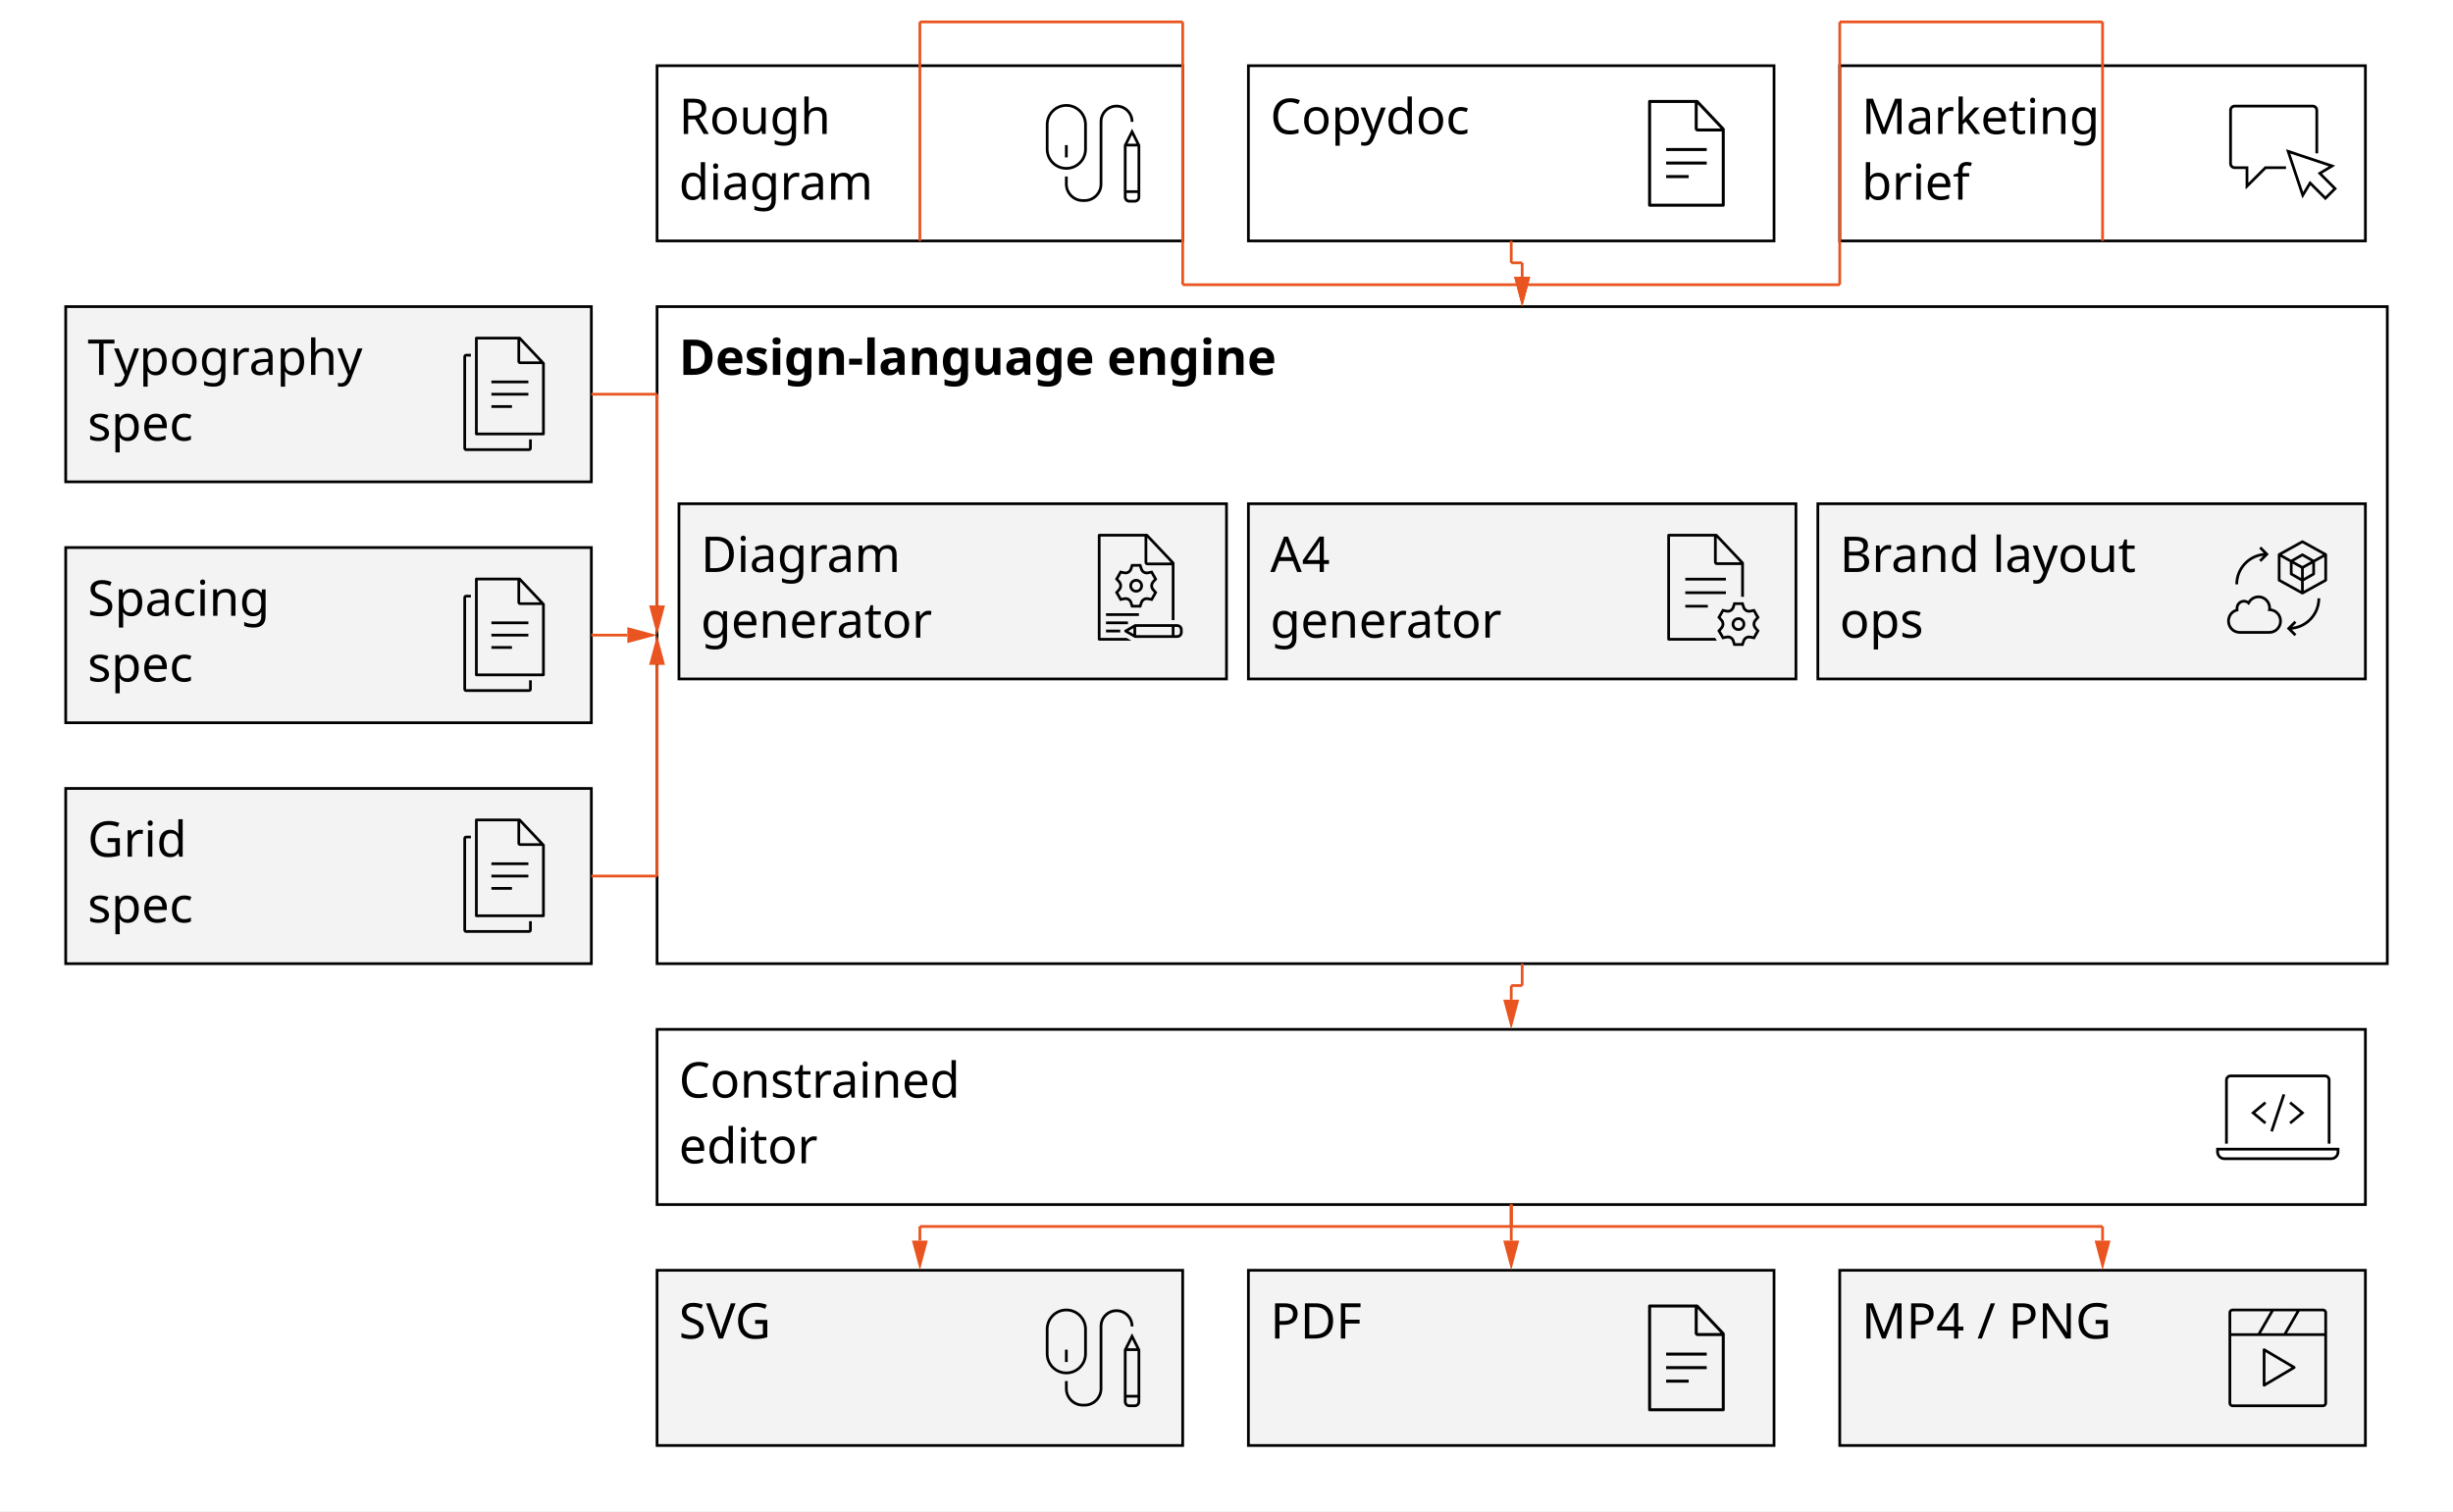
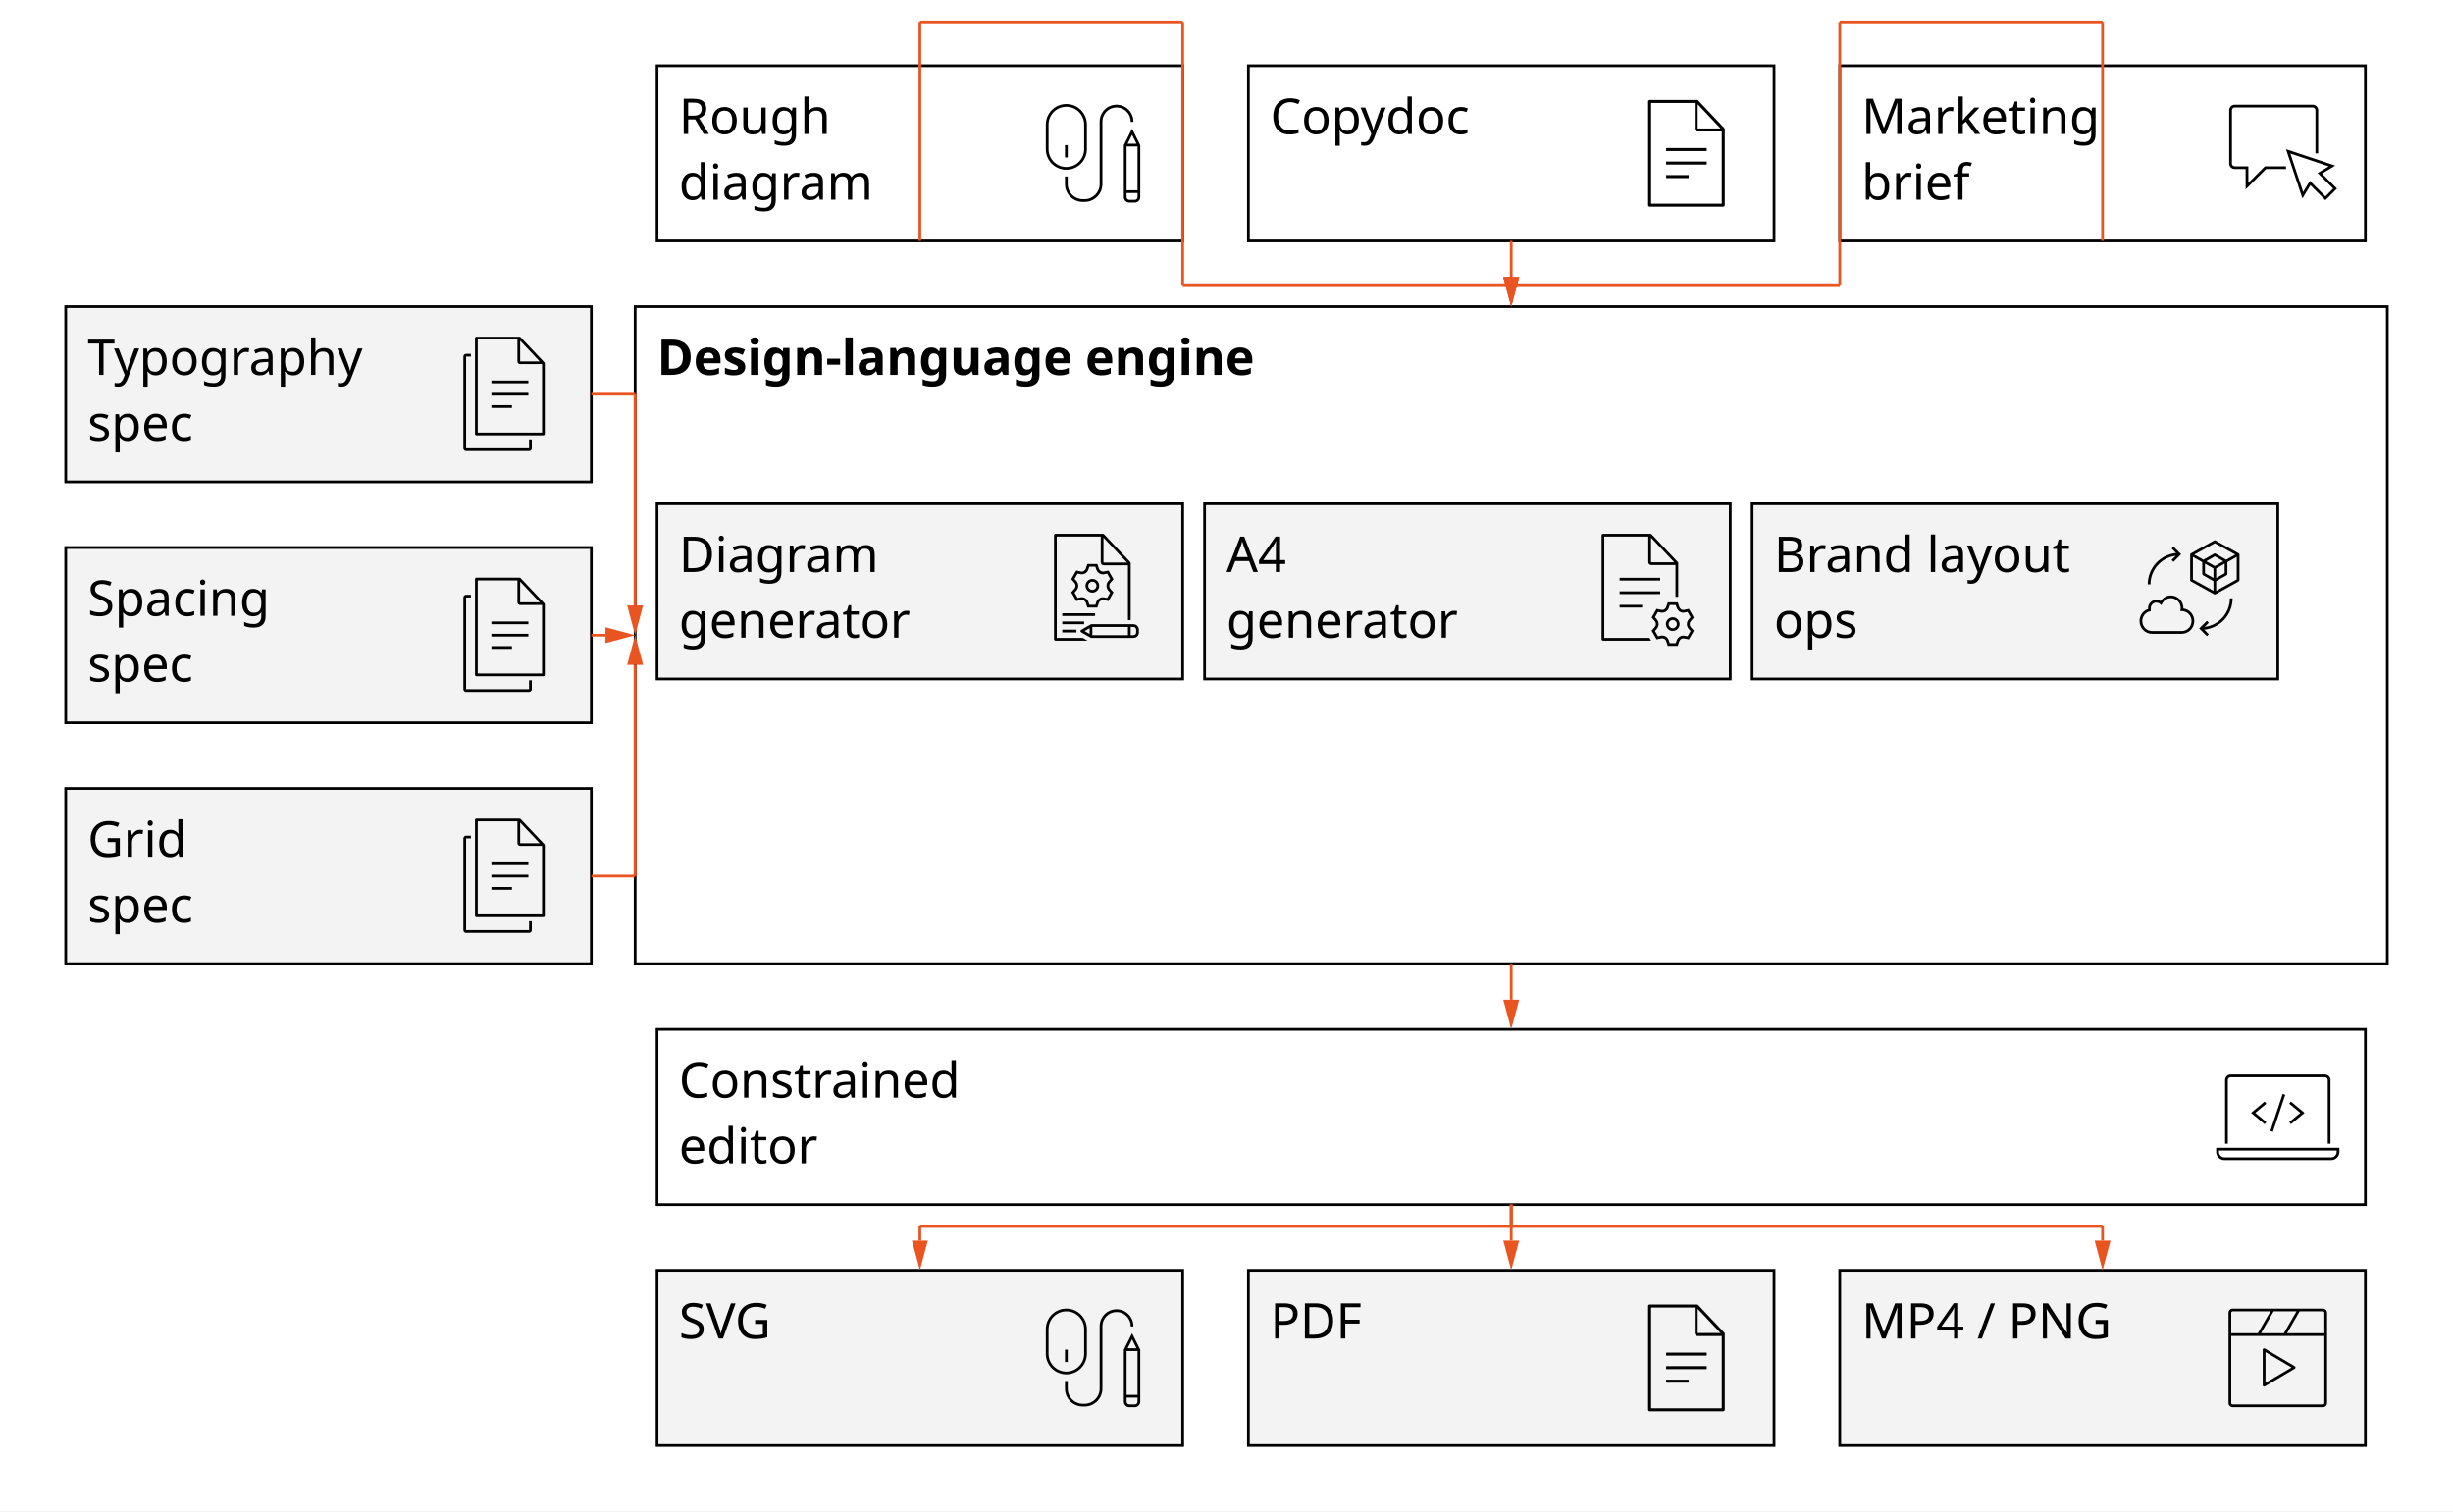
<svg xmlns="http://www.w3.org/2000/svg" width="896" height="552" viewBox="0 0 896 552" xml:space="preserve">
  <rect width="896" height="552" fill="#FFFFFF" />
  <g data-component-id="input_dg">
    <rect x="240" y="24" width="192" height="64" fill="#FFFFFF" stroke="#000000" stroke-width="1" stroke-miterlimit="10" />
    <text font-family="Ubuntu Sans">
      <tspan x="248" y="48.92" font-size="18" font-weight="400" fill="#000000">Rough</tspan>
      <tspan x="248" y="72.92" font-size="18" font-weight="400" fill="#000000">diagram</tspan>
    </text>
    <g class="dg-icon" transform="translate(376 32)">
      <path d="M31.833 6.25C35.239 6.25 38 9.011 38 12.417V12.513H37V12.417C37 9.564 34.687 7.25 31.833 7.25C28.98 7.25 26.667 9.564 26.667 12.417V35.25C26.667 38.84 23.757 41.75 20.167 41.75H19.5C15.91 41.75 13 38.84 13 35.25V32.461H14V35.25C14 38.288 16.462 40.75 19.5 40.75H20.167C23.204 40.75 25.667 38.288 25.667 35.25V12.417C25.667 9.011 28.427 6.25 31.833 6.25Z" fill="#000000" />
      <path d="M14 25.5H13V21H14V25.5Z" fill="#000000" />
      <path fill-rule="evenodd" clip-rule="evenodd" d="M13.5 6C17.642 6 21 9.358 21 13.5V22.5C21 26.642 17.642 30 13.5 30C9.358 30 6 26.642 6 22.5V13.5C6 9.358 9.358 6 13.5 6ZM13.5 7C9.91 7 7 9.91 7 13.5V22.5C7 26.09 9.91 29 13.5 29C17.09 29 20 26.09 20 22.5V13.5C20 9.91 17.09 7 13.5 7Z" fill="#000000" />
      <path fill-rule="evenodd" clip-rule="evenodd" d="M40.5 21V40C40.5 41.105 39.605 42 38.5 42H36.5C35.464 42 34.613 41.213 34.511 40.204L34.5 40V21L37.5 15L40.5 21ZM35.5 38.5V40C35.5 40.552 35.948 41 36.5 41H38.5C39.052 41 39.5 40.552 39.5 40V38.5H35.5ZM35.5 37.5H39.5V21.5H35.5V37.5ZM35.868 20.5H39.132L37.5 17.236L35.868 20.5Z" fill="#000000" />
    </g>
  </g>
  <g data-component-id="input_a4">
    <rect x="456" y="24" width="192" height="64" fill="#FFFFFF" stroke="#000000" stroke-width="1" stroke-miterlimit="10" />
    <text font-family="Ubuntu Sans">
      <tspan x="464" y="48.92" font-size="18" font-weight="400" fill="#000000">Copydoc</tspan>
    </text>
    <g class="dg-icon" transform="translate(592 32)">
      <path d="M24.823 33.049H16.588V31.951H24.823V33.049Z" fill="#000000" />
      <path d="M31.411 28.107H16.588V27.01H31.411V28.107Z" fill="#000000" />
      <path d="M31.411 23.166H16.588V22.068H31.411V23.166Z" fill="#000000" />
      <path fill-rule="evenodd" clip-rule="evenodd" d="M27.881 4.5C28.032 4.5 28.177 4.562 28.28 4.672L37.85 14.795C37.946 14.897 38 15.032 38 15.172V42.951L37.989 43.062C37.945 43.276 37.776 43.445 37.562 43.489L37.451 43.5H10.549C10.284 43.5 10.062 43.312 10.011 43.062L10 42.951V5.049C10 4.746 10.246 4.5 10.549 4.5H27.881ZM11.098 42.402H36.902V16.029H28.117C27.511 16.029 27.02 15.537 27.02 14.931V5.598H11.098V42.402ZM28.117 14.931H36.467L28.117 6.098V14.931Z" fill="#000000" />
    </g>
  </g>
  <g data-component-id="input_blo">
    <rect x="672" y="24" width="192" height="64" fill="#FFFFFF" stroke="#000000" stroke-width="1" stroke-miterlimit="10" />
    <text font-family="Ubuntu Sans">
      <tspan x="680" y="48.92" font-size="18" font-weight="400" fill="#000000">Marketing</tspan>
      <tspan x="680" y="72.92" font-size="18" font-weight="400" fill="#000000">brief</tspan>
    </text>
    <g class="dg-icon" transform="translate(808 32)">
      <path fill-rule="evenodd" clip-rule="evenodd" d="M45 28.5L40.155 31.41L45.63 36.885L41.385 41.13L35.91 35.655L33 40.5L27 22.5L45 28.5ZM33.261 38.122L35.712 34.043L41.385 39.716L44.216 36.885L38.543 31.212L42.622 28.761L28.58 24.08L33.261 38.122Z" fill="#000000" />
      <path d="M36.954 6.261C37.963 6.363 38.75 7.214 38.75 8.25V24H37.75V8.25C37.75 7.732 37.357 7.306 36.852 7.255L36.75 7.25H8.25C7.698 7.25 7.25 7.698 7.25 8.25V27.75C7.25 28.302 7.698 28.75 8.25 28.75H13.25V34.793L19.293 28.75H27V29.75H19.707L12.25 37.207V29.75H8.25C7.145 29.75 6.25 28.855 6.25 27.75V8.25C6.25 7.145 7.145 6.25 8.25 6.25H36.75L36.954 6.261Z" fill="#000000" />
    </g>
  </g>
  <g data-component-id="spec_typo">
    <rect x="24" y="112" width="192" height="64" fill="#F3F3F3" stroke="#000000" stroke-width="1" stroke-miterlimit="10" />
    <text font-family="Ubuntu Sans">
      <tspan x="32" y="136.92" font-size="18" font-weight="400" fill="#000000">Typography</tspan>
      <tspan x="32" y="160.92" font-size="18" font-weight="400" fill="#000000">spec</tspan>
    </text>
    <g class="dg-icon" transform="translate(160 120)">
      <path d="M27 29H19.5V28H27V29Z" fill="#000000" />
      <path d="M33 24.5H19.5V23.5H33V24.5Z" fill="#000000" />
      <path d="M33 20H19.5V19H33V20Z" fill="#000000" />
      <path d="M12 10.25H10.25V43.75H33.25V40.5H34.25V43.75C34.25 44.302 33.802 44.75 33.25 44.75H10.25C9.698 44.75 9.25 44.302 9.25 43.75V10.25C9.25 9.698 9.698 9.25 10.25 9.25H12V10.25Z" fill="#000000" />
      <path fill-rule="evenodd" clip-rule="evenodd" d="M29.784 3C29.922 3 30.054 3.056 30.148 3.156L38.863 12.376C38.951 12.469 39 12.592 39 12.72V38.5C39 38.776 38.776 39 38.5 39H14C13.724 39 13.5 38.776 13.5 38.5V3.5C13.5 3.258 13.671 3.056 13.899 3.01L14 3H29.784ZM14.5 38H38V13H30C29.448 13 29 12.552 29 12V4H14.5V38ZM30 12H37.133L30 4.456V12Z" fill="#000000" />
    </g>
  </g>
  <g data-component-id="spec_spacing">
    <rect x="24" y="200" width="192" height="64" fill="#F3F3F3" stroke="#000000" stroke-width="1" stroke-miterlimit="10" />
    <text font-family="Ubuntu Sans">
      <tspan x="32" y="224.92" font-size="18" font-weight="400" fill="#000000">Spacing</tspan>
      <tspan x="32" y="248.92" font-size="18" font-weight="400" fill="#000000">spec</tspan>
    </text>
    <g class="dg-icon" transform="translate(160 208)">
      <path d="M27 29H19.5V28H27V29Z" fill="#000000" />
      <path d="M33 24.5H19.5V23.5H33V24.5Z" fill="#000000" />
      <path d="M33 20H19.5V19H33V20Z" fill="#000000" />
      <path d="M12 10.25H10.25V43.75H33.25V40.5H34.25V43.75C34.25 44.302 33.802 44.75 33.25 44.75H10.25C9.698 44.75 9.25 44.302 9.25 43.75V10.25C9.25 9.698 9.698 9.25 10.25 9.25H12V10.25Z" fill="#000000" />
      <path fill-rule="evenodd" clip-rule="evenodd" d="M29.784 3C29.922 3 30.054 3.056 30.148 3.156L38.863 12.376C38.951 12.469 39 12.592 39 12.72V38.5C39 38.776 38.776 39 38.5 39H14C13.724 39 13.5 38.776 13.5 38.5V3.5C13.5 3.258 13.671 3.056 13.899 3.01L14 3H29.784ZM14.5 38H38V13H30C29.448 13 29 12.552 29 12V4H14.5V38ZM30 12H37.133L30 4.456V12Z" fill="#000000" />
    </g>
  </g>
  <g data-component-id="spec_grid">
    <rect x="24" y="288" width="192" height="64" fill="#F3F3F3" stroke="#000000" stroke-width="1" stroke-miterlimit="10" />
    <text font-family="Ubuntu Sans">
      <tspan x="32" y="312.92" font-size="18" font-weight="400" fill="#000000">Grid</tspan>
      <tspan x="32" y="336.92" font-size="18" font-weight="400" fill="#000000">spec</tspan>
    </text>
    <g class="dg-icon" transform="translate(160 296)">
      <path d="M27 29H19.5V28H27V29Z" fill="#000000" />
      <path d="M33 24.5H19.5V23.5H33V24.5Z" fill="#000000" />
      <path d="M33 20H19.5V19H33V20Z" fill="#000000" />
      <path d="M12 10.25H10.25V43.75H33.25V40.5H34.25V43.75C34.25 44.302 33.802 44.75 33.25 44.75H10.25C9.698 44.75 9.25 44.302 9.25 43.75V10.25C9.25 9.698 9.698 9.25 10.25 9.25H12V10.25Z" fill="#000000" />
      <path fill-rule="evenodd" clip-rule="evenodd" d="M29.784 3C29.922 3 30.054 3.056 30.148 3.156L38.863 12.376C38.951 12.469 39 12.592 39 12.72V38.5C39 38.776 38.776 39 38.5 39H14C13.724 39 13.5 38.776 13.5 38.5V3.5C13.5 3.258 13.671 3.056 13.899 3.01L14 3H29.784ZM14.5 38H38V13H30C29.448 13 29 12.552 29 12V4H14.5V38ZM30 12H37.133L30 4.456V12Z" fill="#000000" />
    </g>
  </g>
  <g data-component-id="engine">
-     <rect x="240" y="112" width="632" height="240" fill="#FFFFFF" stroke="#000000" stroke-width="1" stroke-miterlimit="10" />
-     <text font-family="Ubuntu Sans">
-       <tspan x="248" y="136.92" font-size="18" font-weight="700" fill="#000000">Design-language engine</tspan>
+     <rect x="232" y="112" width="640" height="240" fill="#FFFFFF" stroke="#000000" stroke-width="1" stroke-miterlimit="10" />
+     <text font-family="Ubuntu Sans">
+       <tspan x="240" y="136.92" font-size="18" font-weight="700" fill="#000000">Design-language engine</tspan>
    </text>
  </g>
  <g data-component-id="eng_dg">
-     <rect x="248" y="184" width="200" height="64" fill="#F3F3F3" stroke="#000000" stroke-width="1" stroke-miterlimit="10" />
-     <text font-family="Ubuntu Sans">
-       <tspan x="256" y="208.92" font-size="18" font-weight="400" fill="#000000">Diagram</tspan>
-       <tspan x="256" y="232.92" font-size="18" font-weight="400" fill="#000000">generator</tspan>
-     </text>
-     <g class="dg-icon" transform="translate(392 192)">
+     <rect x="240" y="184" width="192" height="64" fill="#F3F3F3" stroke="#000000" stroke-width="1" stroke-miterlimit="10" />
+     <text font-family="Ubuntu Sans">
+       <tspan x="248" y="208.92" font-size="18" font-weight="400" fill="#000000">Diagram</tspan>
+       <tspan x="248" y="232.92" font-size="18" font-weight="400" fill="#000000">generator</tspan>
+     </text>
+     <g class="dg-icon" transform="translate(376 192)">
      <path fill-rule="evenodd" clip-rule="evenodd" d="M26.881 3C27.032 3 27.177 3.062 27.28 3.172L36.85 13.295C36.946 13.397 37 13.532 37 13.672V34.5H36V14.48H27.117C26.538 14.48 26.069 14.011 26.068 13.432V4H10V41H19.487L21.23 42H9.549C9.284 42 9.062 41.812 9.011 41.562L9 41.451V3.549C9 3.246 9.246 3 9.549 3H26.881ZM27.068 13.432C27.069 13.458 27.09 13.48 27.117 13.48H35.649L27.068 4.402V13.432Z" fill="#000000" />
      <path fill-rule="evenodd" clip-rule="evenodd" d="M18.899 38.934C18.564 38.741 18.564 38.259 18.899 38.066L22.385 36.066C22.46 36.023 22.546 36 22.634 36L38 36C39.104 36 40 36.895 40 38V39C40 40.105 39.104 41 38 41L22.634 41C22.546 41 22.46 40.977 22.385 40.934L18.899 38.934ZM37 40H38C38.552 40 39 39.552 39 39V38C39 37.448 38.552 37 38 37H37V40ZM36 40V37L23 37L23 40L36 40ZM22 39.56L22 37.44L20.152 38.5L22 39.56Z" fill="#000000" />
      <path d="M17.212 38C17.171 38.162 17.15 38.328 17.149 38.495L17.14 38.5L17.149 38.506C17.15 38.672 17.172 38.838 17.213 39H12V38H17.212Z" fill="#000000" />
      <path d="M20 36H12V35H20V36Z" fill="#000000" />
      <path d="M24 33H12V32H24V33Z" fill="#000000" />
      <path fill-rule="evenodd" clip-rule="evenodd" d="M23.001 19.464C24.381 19.464 25.501 20.583 25.501 21.964C25.501 23.344 24.381 24.463 23.001 24.464C21.62 24.464 20.501 23.345 20.501 21.964C20.501 20.583 21.62 19.464 23.001 19.464ZM23.001 20.464C22.172 20.464 21.501 21.135 21.501 21.964C21.501 22.792 22.173 23.464 23.001 23.464C23.829 23.463 24.501 22.792 24.501 21.964C24.501 21.136 23.829 20.464 23.001 20.464Z" fill="#000000" />
      <path fill-rule="evenodd" clip-rule="evenodd" d="M25.376 15.68L25.377 15.684C25.5 16.061 25.754 16.377 26.087 16.572C26.419 16.768 26.81 16.831 27.185 16.754L28.911 16.398L30.721 19.581L29.565 20.899L29.564 20.898C29.308 21.192 29.165 21.575 29.165 21.973C29.165 22.37 29.308 22.751 29.564 23.045L30.721 24.364L28.911 27.547L28.199 27.399L27.186 27.191L27.185 27.19C26.81 27.113 26.42 27.178 26.087 27.373C25.754 27.569 25.5 27.884 25.377 28.262L25.374 28.27L24.819 29.928H21.166L20.946 29.225L20.642 28.244L20.589 28.105C20.453 27.79 20.223 27.527 19.932 27.355C19.599 27.16 19.207 27.096 18.833 27.174L17.113 27.528L15.275 24.36L16.436 23.037L16.438 23.034C16.698 22.739 16.844 22.355 16.844 21.955C16.844 21.555 16.698 21.171 16.438 20.876L16.436 20.873L15.278 19.553L17.093 16.39L18.815 16.745C19.19 16.823 19.581 16.759 19.914 16.564C20.247 16.368 20.501 16.052 20.624 15.675L20.626 15.669L21.18 14H24.823L25.376 15.68ZM21.575 15.983L21.491 16.207C21.273 16.716 20.898 17.144 20.421 17.425L20.212 17.535C19.715 17.769 19.154 17.837 18.613 17.725L17.6 17.516L16.501 19.431L17.188 20.214C17.61 20.693 17.844 21.313 17.844 21.955L17.833 22.194C17.783 22.75 17.557 23.277 17.188 23.696L16.501 24.48L17.617 26.403L18.63 26.194C19.248 26.066 19.892 26.173 20.438 26.493C20.983 26.814 21.395 27.328 21.593 27.936L21.901 28.928H24.1L24.426 27.952C24.623 27.345 25.034 26.832 25.58 26.511C26.126 26.19 26.77 26.084 27.388 26.212L28.401 26.421L29.5 24.488L28.814 23.705C28.448 23.287 28.226 22.763 28.176 22.211L28.165 21.973C28.165 21.334 28.396 20.718 28.814 20.24L29.5 19.457L28.401 17.524L27.388 17.733C26.77 17.861 26.126 17.754 25.58 17.434C25.103 17.153 24.728 16.725 24.51 16.216L24.426 15.992L24.1 15H21.901L21.575 15.983Z" fill="#000000" />
    </g>
  </g>
  <g data-component-id="eng_a4">
-     <rect x="456" y="184" width="200" height="64" fill="#F3F3F3" stroke="#000000" stroke-width="1" stroke-miterlimit="10" />
-     <text font-family="Ubuntu Sans">
-       <tspan x="464" y="208.92" font-size="18" font-weight="400" fill="#000000">A4</tspan>
-       <tspan x="464" y="232.92" font-size="18" font-weight="400" fill="#000000">generator</tspan>
-     </text>
-     <g class="dg-icon" transform="translate(600 192)">
+     <rect x="440" y="184" width="192" height="64" fill="#F3F3F3" stroke="#000000" stroke-width="1" stroke-miterlimit="10" />
+     <text font-family="Ubuntu Sans">
+       <tspan x="448" y="208.92" font-size="18" font-weight="400" fill="#000000">A4</tspan>
+       <tspan x="448" y="232.92" font-size="18" font-weight="400" fill="#000000">generator</tspan>
+     </text>
+     <g class="dg-icon" transform="translate(576 192)">
      <path d="M37.05 28.688L37.376 29.68L37.377 29.684C37.5 30.061 37.754 30.377 38.087 30.572C38.419 30.768 38.81 30.831 39.185 30.754L40.199 30.545L40.911 30.398L41.27 31.03L42.369 32.963L42.721 33.581L42.252 34.116L41.565 34.899L41.565 34.898C41.308 35.193 41.165 35.575 41.165 35.973C41.165 36.37 41.308 36.751 41.565 37.045L42.252 37.829L42.721 38.364L42.369 38.982L41.27 40.915L40.911 41.547L40.199 41.399L39.185 41.191L39.185 41.19C38.81 41.113 38.42 41.178 38.087 41.373C37.754 41.569 37.5 41.884 37.377 42.262L37.374 42.27L37.048 43.245L36.819 43.928H33.166L32.946 43.225L32.642 42.244L32.589 42.105C32.453 41.79 32.223 41.527 31.932 41.355C31.599 41.16 31.207 41.096 30.833 41.174L29.819 41.383L29.113 41.528L28.752 40.905L27.636 38.981L27.275 38.36L27.749 37.82L28.436 37.037L28.438 37.034C28.698 36.739 28.844 36.355 28.844 35.955C28.844 35.555 28.698 35.171 28.438 34.876L28.436 34.873L27.749 34.09L27.278 33.553L27.634 32.933L28.732 31.018L29.093 30.39L29.802 30.536L30.815 30.745C31.19 30.823 31.581 30.759 31.914 30.564C32.247 30.368 32.501 30.052 32.624 29.675L32.626 29.669L32.952 28.686L33.18 28H36.823L37.05 28.688ZM33.575 29.983L33.491 30.207C33.273 30.716 32.898 31.144 32.421 31.425L32.212 31.535C31.715 31.769 31.154 31.837 30.613 31.725L29.6 31.516L28.501 33.431L29.188 34.214C29.61 34.693 29.844 35.313 29.844 35.955L29.833 36.194C29.783 36.75 29.557 37.277 29.188 37.696L28.501 38.48L29.617 40.403L30.63 40.194C31.248 40.066 31.892 40.173 32.438 40.493C32.983 40.814 33.395 41.328 33.593 41.935L33.901 42.928H36.1L36.426 41.952C36.623 41.345 37.034 40.832 37.58 40.511C38.126 40.19 38.77 40.084 39.388 40.212L40.401 40.421L41.5 38.488L40.813 37.705C40.448 37.287 40.226 36.763 40.176 36.211L40.165 35.973C40.165 35.334 40.396 34.718 40.813 34.24L41.5 33.457L40.401 31.524L39.388 31.733C38.77 31.861 38.126 31.754 37.58 31.434C37.103 31.153 36.728 30.725 36.51 30.216L36.426 29.992L36.1 29H33.901L33.575 29.983ZM35.001 33.464C36.381 33.464 37.501 34.583 37.501 35.964C37.501 37.344 36.381 38.464 35.001 38.464C33.62 38.464 32.501 37.344 32.501 35.964C32.501 34.583 33.62 33.464 35.001 33.464ZM35.001 34.464C34.172 34.464 33.501 35.135 33.501 35.964C33.501 36.792 34.173 37.464 35.001 37.464C35.829 37.464 36.501 36.792 36.501 35.964C36.501 35.136 35.829 34.464 35.001 34.464Z" fill="#000000" />
      <path d="M26.881 3C27.032 3 27.177 3.062 27.28 3.172L36.85 13.295C36.946 13.397 37 13.532 37 13.672V26H36V14.383H27.117C26.538 14.383 26.068 13.912 26.068 13.333V4H10V41H26.495L27.023 41.907L27.021 41.908L27.075 42H9.549C9.284 42 9.062 41.812 9.011 41.562L9 41.451V3.549C9 3.246 9.246 3 9.549 3H26.881ZM23.823 29.932H15.588V28.932H23.823V29.932ZM30.411 24.99H15.588V23.99H30.411V24.99ZM30.411 20.049H15.588V19.049H30.411V20.049ZM27.068 13.333C27.068 13.36 27.09 13.383 27.117 13.383H35.557L27.068 4.402V13.333Z" fill="#000000" />
    </g>
  </g>
  <g data-component-id="eng_blo">
-     <rect x="664" y="184" width="200" height="64" fill="#F3F3F3" stroke="#000000" stroke-width="1" stroke-miterlimit="10" />
-     <text font-family="Ubuntu Sans">
-       <tspan x="672" y="208.92" font-size="18" font-weight="400" fill="#000000">Brand layout</tspan>
-       <tspan x="672" y="232.92" font-size="18" font-weight="400" fill="#000000">ops</tspan>
-     </text>
-     <g class="dg-icon" transform="translate(808 192)">
+     <rect x="640" y="184" width="192" height="64" fill="#F3F3F3" stroke="#000000" stroke-width="1" stroke-miterlimit="10" />
+     <text font-family="Ubuntu Sans">
+       <tspan x="648" y="208.92" font-size="18" font-weight="400" fill="#000000">Brand layout</tspan>
+       <tspan x="648" y="232.92" font-size="18" font-weight="400" fill="#000000">ops</tspan>
+     </text>
+     <g class="dg-icon" transform="translate(776 192)">
      <path d="M39.5 26.556C39.5 32.519 34.961 37.421 29.149 37.998L30.798 39.647L30.091 40.353L27.293 37.556L30.091 34.758L30.798 35.465L29.288 36.974C34.479 36.338 38.5 31.918 38.5 26.556H39.5Z" fill="#000000" />
      <path d="M20.707 10.444L17.909 13.242L17.202 12.535L18.711 11.025C13.52 11.661 9.5 16.082 9.5 21.444H8.5C8.5 15.481 13.039 10.578 18.85 10.001L17.202 8.354L17.909 7.646L20.707 10.444Z" fill="#000000" />
      <path fill-rule="evenodd" clip-rule="evenodd" d="M32.758 5.423C32.908 5.34 33.092 5.34 33.242 5.423L41.742 10.128C41.901 10.216 42 10.383 42 10.565V19.938C42 20.119 41.901 20.287 41.742 20.375L33.242 25.079C33.092 25.163 32.908 25.163 32.758 25.079L24.258 20.375C24.099 20.287 24 20.119 24 19.938V10.565C24 10.383 24.099 10.216 24.258 10.128L32.758 5.423ZM25 19.643L32.5 23.793V20.284L28.659 18.09C28.504 18.001 28.407 17.835 28.407 17.656V13.332L25 11.433V19.643ZM37.592 13.333V17.656C37.592 17.836 37.495 18.001 37.34 18.09L33.5 20.284V23.793L41 19.643V11.433L37.592 13.333ZM29.407 17.365L32.5 19.133V15.615L29.407 13.89V17.365ZM33.5 15.615V19.132L36.592 17.365V13.891L33.5 15.615ZM31.199 12.254L29.877 13.007L32.999 14.748L36.12 13.008L32.999 11.225L31.199 12.254ZM25.513 10.574L28.857 12.44L32.752 10.215C32.906 10.127 33.094 10.127 33.248 10.215L37.14 12.44L40.486 10.574L33 6.432L25.513 10.574Z" fill="#000000" />
      <path fill-rule="evenodd" clip-rule="evenodd" d="M16.941 25.5C19.491 25.5 21.526 27.589 21.526 30.143C21.526 30.18 21.523 30.218 21.521 30.255C23.778 30.552 25.5 32.491 25.5 34.857C25.5 37.411 23.465 39.5 20.915 39.5H10.085C7.535 39.5 5.5 37.411 5.5 34.857C5.5 32.859 6.734 31.078 8.606 30.463V30.172C8.606 28.47 9.975 27.1 11.652 27.1C12.197 27.1 12.72 27.25 13.183 27.529C14.026 26.285 15.428 25.5 16.941 25.5ZM16.941 26.5C15.627 26.5 14.394 27.273 13.776 28.484L13.48 29.064L12.997 28.629C12.61 28.28 12.14 28.1 11.652 28.1C10.532 28.1 9.606 29.017 9.606 30.172V31.239L9.219 31.329C7.612 31.702 6.5 33.161 6.5 34.857C6.5 36.874 8.102 38.5 10.085 38.5H20.915C22.898 38.5 24.5 36.874 24.5 34.857C24.5 32.839 22.923 31.239 20.964 31.214L20.371 31.207L20.479 30.623L20.48 30.622C20.48 30.622 20.48 30.618 20.48 30.615C20.482 30.608 20.483 30.597 20.485 30.583C20.49 30.555 20.497 30.514 20.503 30.466C20.516 30.366 20.526 30.247 20.526 30.143C20.526 28.126 18.924 26.5 16.941 26.5Z" fill="#000000" />
    </g>
  </g>
  <g data-component-id="editor">
    <rect x="240" y="376" width="624" height="64" fill="#FFFFFF" stroke="#000000" stroke-width="1" stroke-miterlimit="10" />
    <text font-family="Ubuntu Sans">
      <tspan x="248" y="400.92" font-size="18" font-weight="400" fill="#000000">Constrained</tspan>
      <tspan x="248" y="424.92" font-size="18" font-weight="400" fill="#000000">editor</tspan>
    </text>
    <g class="dg-icon" transform="translate(808 384)">
      <path fill-rule="evenodd" clip-rule="evenodd" d="M46.5 36.75C46.5 38.355 45.239 39.666 43.654 39.746L43.5 39.75H4.5L4.346 39.746C2.812 39.668 1.582 38.438 1.504 36.904L1.5 36.75V35.25H46.5V36.75ZM2.5 36.75C2.5 37.855 3.395 38.75 4.5 38.75H43.5C44.605 38.75 45.5 37.855 45.5 36.75V36.25H2.5V36.75Z" fill="#000000" />
      <path d="M41.25 8.5C42.355 8.5 43.25 9.395 43.25 10.5V33.75H42.25V10.5C42.25 9.948 41.802 9.5 41.25 9.5H6.75C6.198 9.5 5.75 9.948 5.75 10.5V33.75H4.75V10.5C4.75 9.395 5.645 8.5 6.75 8.5H41.25Z" fill="#000000" />
      <path d="M26.725 15.908L22.225 29.408L21.275 29.092L25.775 15.592L26.725 15.908Z" fill="#000000" />
      <path d="M19.82 19.134L15.78 22.5L19.82 25.866L19.18 26.634L14.219 22.5L19.18 18.366L19.82 19.134Z" fill="#000000" />
      <path d="M33.781 22.5L28.82 26.634L28.18 25.866L32.22 22.5L28.18 19.134L28.82 18.366L33.781 22.5Z" fill="#000000" />
    </g>
  </g>
  <g data-component-id="out_svg">
    <rect x="240" y="464" width="192" height="64" fill="#F3F3F3" stroke="#000000" stroke-width="1" stroke-miterlimit="10" />
    <text font-family="Ubuntu Sans">
      <tspan x="248" y="488.92" font-size="18" font-weight="400" fill="#000000">SVG</tspan>
    </text>
    <g class="dg-icon" transform="translate(376 472)">
      <path d="M31.833 6.25C35.239 6.25 38 9.011 38 12.417V12.513H37V12.417C37 9.564 34.687 7.25 31.833 7.25C28.98 7.25 26.667 9.564 26.667 12.417V35.25C26.667 38.84 23.757 41.75 20.167 41.75H19.5C15.91 41.75 13 38.84 13 35.25V32.461H14V35.25C14 38.288 16.462 40.75 19.5 40.75H20.167C23.204 40.75 25.667 38.288 25.667 35.25V12.417C25.667 9.011 28.427 6.25 31.833 6.25Z" fill="#000000" />
      <path d="M14 25.5H13V21H14V25.5Z" fill="#000000" />
      <path fill-rule="evenodd" clip-rule="evenodd" d="M13.5 6C17.642 6 21 9.358 21 13.5V22.5C21 26.642 17.642 30 13.5 30C9.358 30 6 26.642 6 22.5V13.5C6 9.358 9.358 6 13.5 6ZM13.5 7C9.91 7 7 9.91 7 13.5V22.5C7 26.09 9.91 29 13.5 29C17.09 29 20 26.09 20 22.5V13.5C20 9.91 17.09 7 13.5 7Z" fill="#000000" />
      <path fill-rule="evenodd" clip-rule="evenodd" d="M40.5 21V40C40.5 41.105 39.605 42 38.5 42H36.5C35.464 42 34.613 41.213 34.511 40.204L34.5 40V21L37.5 15L40.5 21ZM35.5 38.5V40C35.5 40.552 35.948 41 36.5 41H38.5C39.052 41 39.5 40.552 39.5 40V38.5H35.5ZM35.5 37.5H39.5V21.5H35.5V37.5ZM35.868 20.5H39.132L37.5 17.236L35.868 20.5Z" fill="#000000" />
    </g>
  </g>
  <g data-component-id="out_pdf">
    <rect x="456" y="464" width="192" height="64" fill="#F3F3F3" stroke="#000000" stroke-width="1" stroke-miterlimit="10" />
    <text font-family="Ubuntu Sans">
      <tspan x="464" y="488.92" font-size="18" font-weight="400" fill="#000000">PDF</tspan>
    </text>
    <g class="dg-icon" transform="translate(592 472)">
      <path d="M24.823 33.049H16.588V31.951H24.823V33.049Z" fill="#000000" />
      <path d="M31.411 28.107H16.588V27.01H31.411V28.107Z" fill="#000000" />
      <path d="M31.411 23.166H16.588V22.068H31.411V23.166Z" fill="#000000" />
      <path fill-rule="evenodd" clip-rule="evenodd" d="M27.881 4.5C28.032 4.5 28.177 4.562 28.28 4.672L37.85 14.795C37.946 14.897 38 15.032 38 15.172V42.951L37.989 43.062C37.945 43.276 37.776 43.445 37.562 43.489L37.451 43.5H10.549C10.284 43.5 10.062 43.312 10.011 43.062L10 42.951V5.049C10 4.746 10.246 4.5 10.549 4.5H27.881ZM11.098 42.402H36.902V16.029H28.117C27.511 16.029 27.02 15.537 27.02 14.931V5.598H11.098V42.402ZM28.117 14.931H36.467L28.117 6.098V14.931Z" fill="#000000" />
    </g>
  </g>
  <g data-component-id="out_mp4">
    <rect x="672" y="464" width="192" height="64" fill="#F3F3F3" stroke="#000000" stroke-width="1" stroke-miterlimit="10" />
    <text font-family="Ubuntu Sans">
      <tspan x="680" y="488.92" font-size="18" font-weight="400" fill="#000000">MP4 / PNG</tspan>
    </text>
    <g class="dg-icon" transform="translate(808 472)">
      <path fill-rule="evenodd" clip-rule="evenodd" d="M40.653 6.008C41.41 6.085 42 6.723 42 7.5V40.5L41.992 40.653C41.92 41.359 41.359 41.92 40.653 41.992L40.5 42H7.5C6.723 42 6.085 41.41 6.008 40.653L6 40.5V7.5C6 6.672 6.672 6 7.5 6H40.5L40.653 6.008ZM7 40.5C7 40.776 7.224 41 7.5 41H40.5C40.776 41 41 40.776 41 40.5V16H7V40.5ZM7.5 7C7.224 7 7 7.224 7 7.5V15H16.712L21.33 7H7.5ZM27.365 15H41V7.5C41 7.224 40.776 7 40.5 7H31.984L27.365 15ZM17.865 15H26.212L30.83 7H22.484L17.865 15Z" fill="#000000" />
      <path fill-rule="evenodd" clip-rule="evenodd" d="M18.752 20.565C18.908 20.476 19.099 20.478 19.254 20.569L30.254 27.069C30.406 27.159 30.5 27.323 30.5 27.5C30.5 27.677 30.406 27.841 30.254 27.93L19.254 34.431C19.099 34.522 18.908 34.523 18.752 34.434C18.596 34.345 18.5 34.179 18.5 34V21C18.5 20.82 18.596 20.654 18.752 20.565ZM19.5 33.123L29.017 27.5L19.5 21.876V33.123Z" fill="#000000" />
    </g>
  </g>
  <g data-component-id="_auto_1">
    <line x1="336" y1="88" x2="336" y2="8" fill="none" stroke="#E95420" stroke-width="1" stroke-miterlimit="10" />
    <line x1="336" y1="8" x2="432" y2="8" fill="none" stroke="#E95420" stroke-width="1" stroke-miterlimit="10" />
    <line x1="432" y1="8" x2="432" y2="104" fill="none" stroke="#E95420" stroke-width="1" stroke-miterlimit="10" />
-     <line x1="432" y1="104" x2="556" y2="104" fill="none" stroke="#E95420" stroke-width="1" stroke-miterlimit="10" />
-     <line x1="556" y1="104" x2="556" y2="101.159" fill="none" stroke="#E95420" stroke-width="1" stroke-miterlimit="10" />
-     <polygon points="553.095,101.159 556,112 558.905,101.159" fill="#E95420" />
+     <line x1="432" y1="104" x2="552" y2="104" fill="none" stroke="#E95420" stroke-width="1" stroke-miterlimit="10" />
+     <line x1="552" y1="104" x2="552" y2="101.159" fill="none" stroke="#E95420" stroke-width="1" stroke-miterlimit="10" />
+     <polygon points="549.095,101.159 552,112 554.905,101.159" fill="#E95420" />
  </g>
  <g data-component-id="_auto_2">
-     <line x1="552" y1="88" x2="552" y2="96" fill="none" stroke="#E95420" stroke-width="1" stroke-miterlimit="10" />
-     <line x1="552" y1="96" x2="556" y2="96" fill="none" stroke="#E95420" stroke-width="1" stroke-miterlimit="10" />
-     <line x1="556" y1="96" x2="556" y2="101.159" fill="none" stroke="#E95420" stroke-width="1" stroke-miterlimit="10" />
-     <polygon points="553.095,101.159 556,112 558.905,101.159" fill="#E95420" />
+     <line x1="552" y1="88" x2="552" y2="101.159" fill="none" stroke="#E95420" stroke-width="1" stroke-miterlimit="10" />
+     <polygon points="549.095,101.159 552,112 554.905,101.159" fill="#E95420" />
  </g>
  <g data-component-id="_auto_3">
    <line x1="768" y1="88" x2="768" y2="8" fill="none" stroke="#E95420" stroke-width="1" stroke-miterlimit="10" />
    <line x1="768" y1="8" x2="672" y2="8" fill="none" stroke="#E95420" stroke-width="1" stroke-miterlimit="10" />
    <line x1="672" y1="8" x2="672" y2="104" fill="none" stroke="#E95420" stroke-width="1" stroke-miterlimit="10" />
-     <line x1="672" y1="104" x2="556" y2="104" fill="none" stroke="#E95420" stroke-width="1" stroke-miterlimit="10" />
-     <line x1="556" y1="104" x2="556" y2="101.159" fill="none" stroke="#E95420" stroke-width="1" stroke-miterlimit="10" />
-     <polygon points="553.095,101.159 556,112 558.905,101.159" fill="#E95420" />
+     <line x1="672" y1="104" x2="552" y2="104" fill="none" stroke="#E95420" stroke-width="1" stroke-miterlimit="10" />
+     <line x1="552" y1="104" x2="552" y2="101.159" fill="none" stroke="#E95420" stroke-width="1" stroke-miterlimit="10" />
+     <polygon points="549.095,101.159 552,112 554.905,101.159" fill="#E95420" />
  </g>
  <g data-component-id="_auto_4">
-     <line x1="216" y1="144" x2="240" y2="144" fill="none" stroke="#E95420" stroke-width="1" stroke-miterlimit="10" />
-     <line x1="240" y1="144" x2="240" y2="221.159" fill="none" stroke="#E95420" stroke-width="1" stroke-miterlimit="10" />
-     <polygon points="237.095,221.159 240,232 242.905,221.159" fill="#E95420" />
+     <line x1="216" y1="144" x2="232" y2="144" fill="none" stroke="#E95420" stroke-width="1" stroke-miterlimit="10" />
+     <line x1="232" y1="144" x2="232" y2="221.159" fill="none" stroke="#E95420" stroke-width="1" stroke-miterlimit="10" />
+     <polygon points="229.095,221.159 232,232 234.905,221.159" fill="#E95420" />
  </g>
  <g data-component-id="_auto_5">
-     <line x1="216" y1="232" x2="229.159" y2="232" fill="none" stroke="#E95420" stroke-width="1" stroke-miterlimit="10" />
-     <polygon points="229.159,229.095 240,232 229.159,234.905" fill="#E95420" />
+     <line x1="216" y1="232" x2="221.159" y2="232" fill="none" stroke="#E95420" stroke-width="1" stroke-miterlimit="10" />
+     <polygon points="221.159,229.095 232,232 221.159,234.905" fill="#E95420" />
  </g>
  <g data-component-id="_auto_6">
-     <line x1="216" y1="320" x2="240" y2="320" fill="none" stroke="#E95420" stroke-width="1" stroke-miterlimit="10" />
-     <line x1="240" y1="320" x2="240" y2="242.841" fill="none" stroke="#E95420" stroke-width="1" stroke-miterlimit="10" />
-     <polygon points="237.095,242.841 240,232 242.905,242.841" fill="#E95420" />
+     <line x1="216" y1="320" x2="232" y2="320" fill="none" stroke="#E95420" stroke-width="1" stroke-miterlimit="10" />
+     <line x1="232" y1="320" x2="232" y2="242.841" fill="none" stroke="#E95420" stroke-width="1" stroke-miterlimit="10" />
+     <polygon points="229.095,242.841 232,232 234.905,242.841" fill="#E95420" />
  </g>
  <g data-component-id="_auto_7">
-     <line x1="556" y1="352" x2="556" y2="360" fill="none" stroke="#E95420" stroke-width="1" stroke-miterlimit="10" />
-     <line x1="556" y1="360" x2="552" y2="360" fill="none" stroke="#E95420" stroke-width="1" stroke-miterlimit="10" />
-     <line x1="552" y1="360" x2="552" y2="365.159" fill="none" stroke="#E95420" stroke-width="1" stroke-miterlimit="10" />
+     <line x1="552" y1="352" x2="552" y2="365.159" fill="none" stroke="#E95420" stroke-width="1" stroke-miterlimit="10" />
    <polygon points="549.095,365.159 552,376 554.905,365.159" fill="#E95420" />
  </g>
  <g data-component-id="_auto_8">
    <line x1="552" y1="440" x2="552" y2="448" fill="none" stroke="#E95420" stroke-width="1" stroke-miterlimit="10" />
    <line x1="552" y1="448" x2="336" y2="448" fill="none" stroke="#E95420" stroke-width="1" stroke-miterlimit="10" />
    <line x1="336" y1="448" x2="336" y2="453.159" fill="none" stroke="#E95420" stroke-width="1" stroke-miterlimit="10" />
    <polygon points="333.095,453.159 336,464 338.905,453.159" fill="#E95420" />
  </g>
  <g data-component-id="_auto_9">
    <line x1="552" y1="440" x2="552" y2="453.159" fill="none" stroke="#E95420" stroke-width="1" stroke-miterlimit="10" />
    <polygon points="549.095,453.159 552,464 554.905,453.159" fill="#E95420" />
  </g>
  <g data-component-id="_auto_10">
    <line x1="552" y1="440" x2="552" y2="448" fill="none" stroke="#E95420" stroke-width="1" stroke-miterlimit="10" />
    <line x1="552" y1="448" x2="768" y2="448" fill="none" stroke="#E95420" stroke-width="1" stroke-miterlimit="10" />
    <line x1="768" y1="448" x2="768" y2="453.159" fill="none" stroke="#E95420" stroke-width="1" stroke-miterlimit="10" />
    <polygon points="765.095,453.159 768,464 770.905,453.159" fill="#E95420" />
  </g>
</svg>
